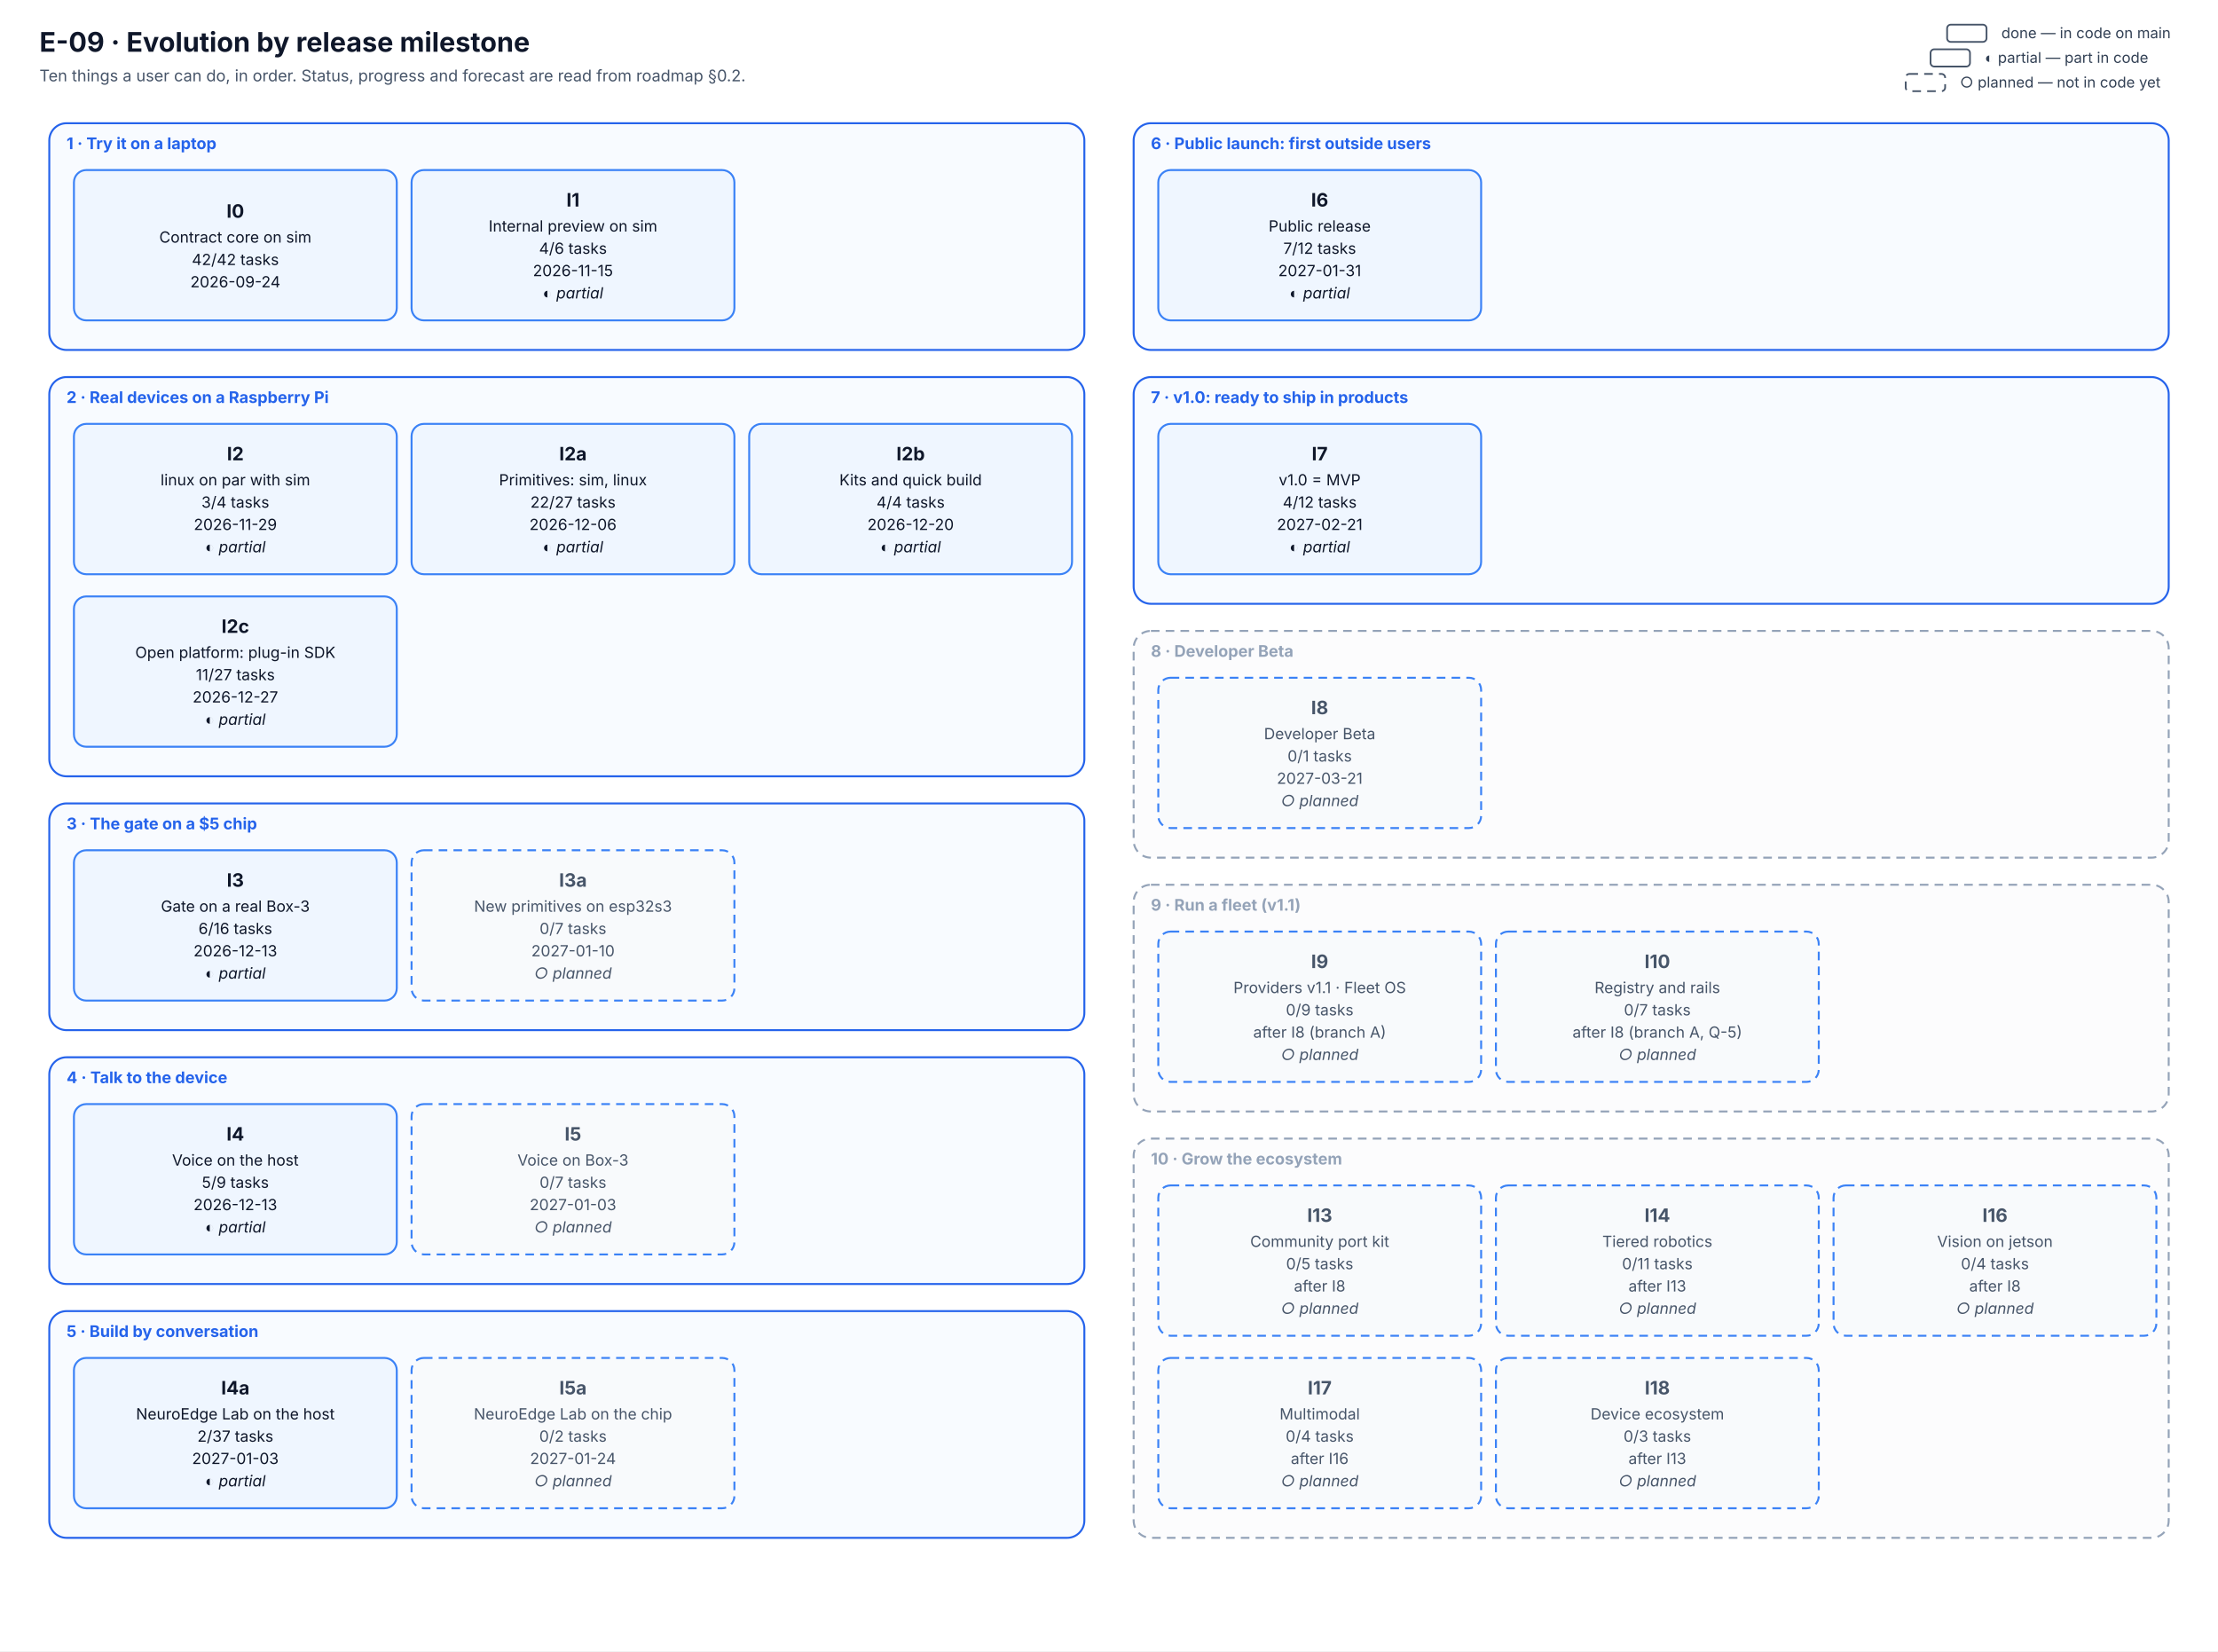
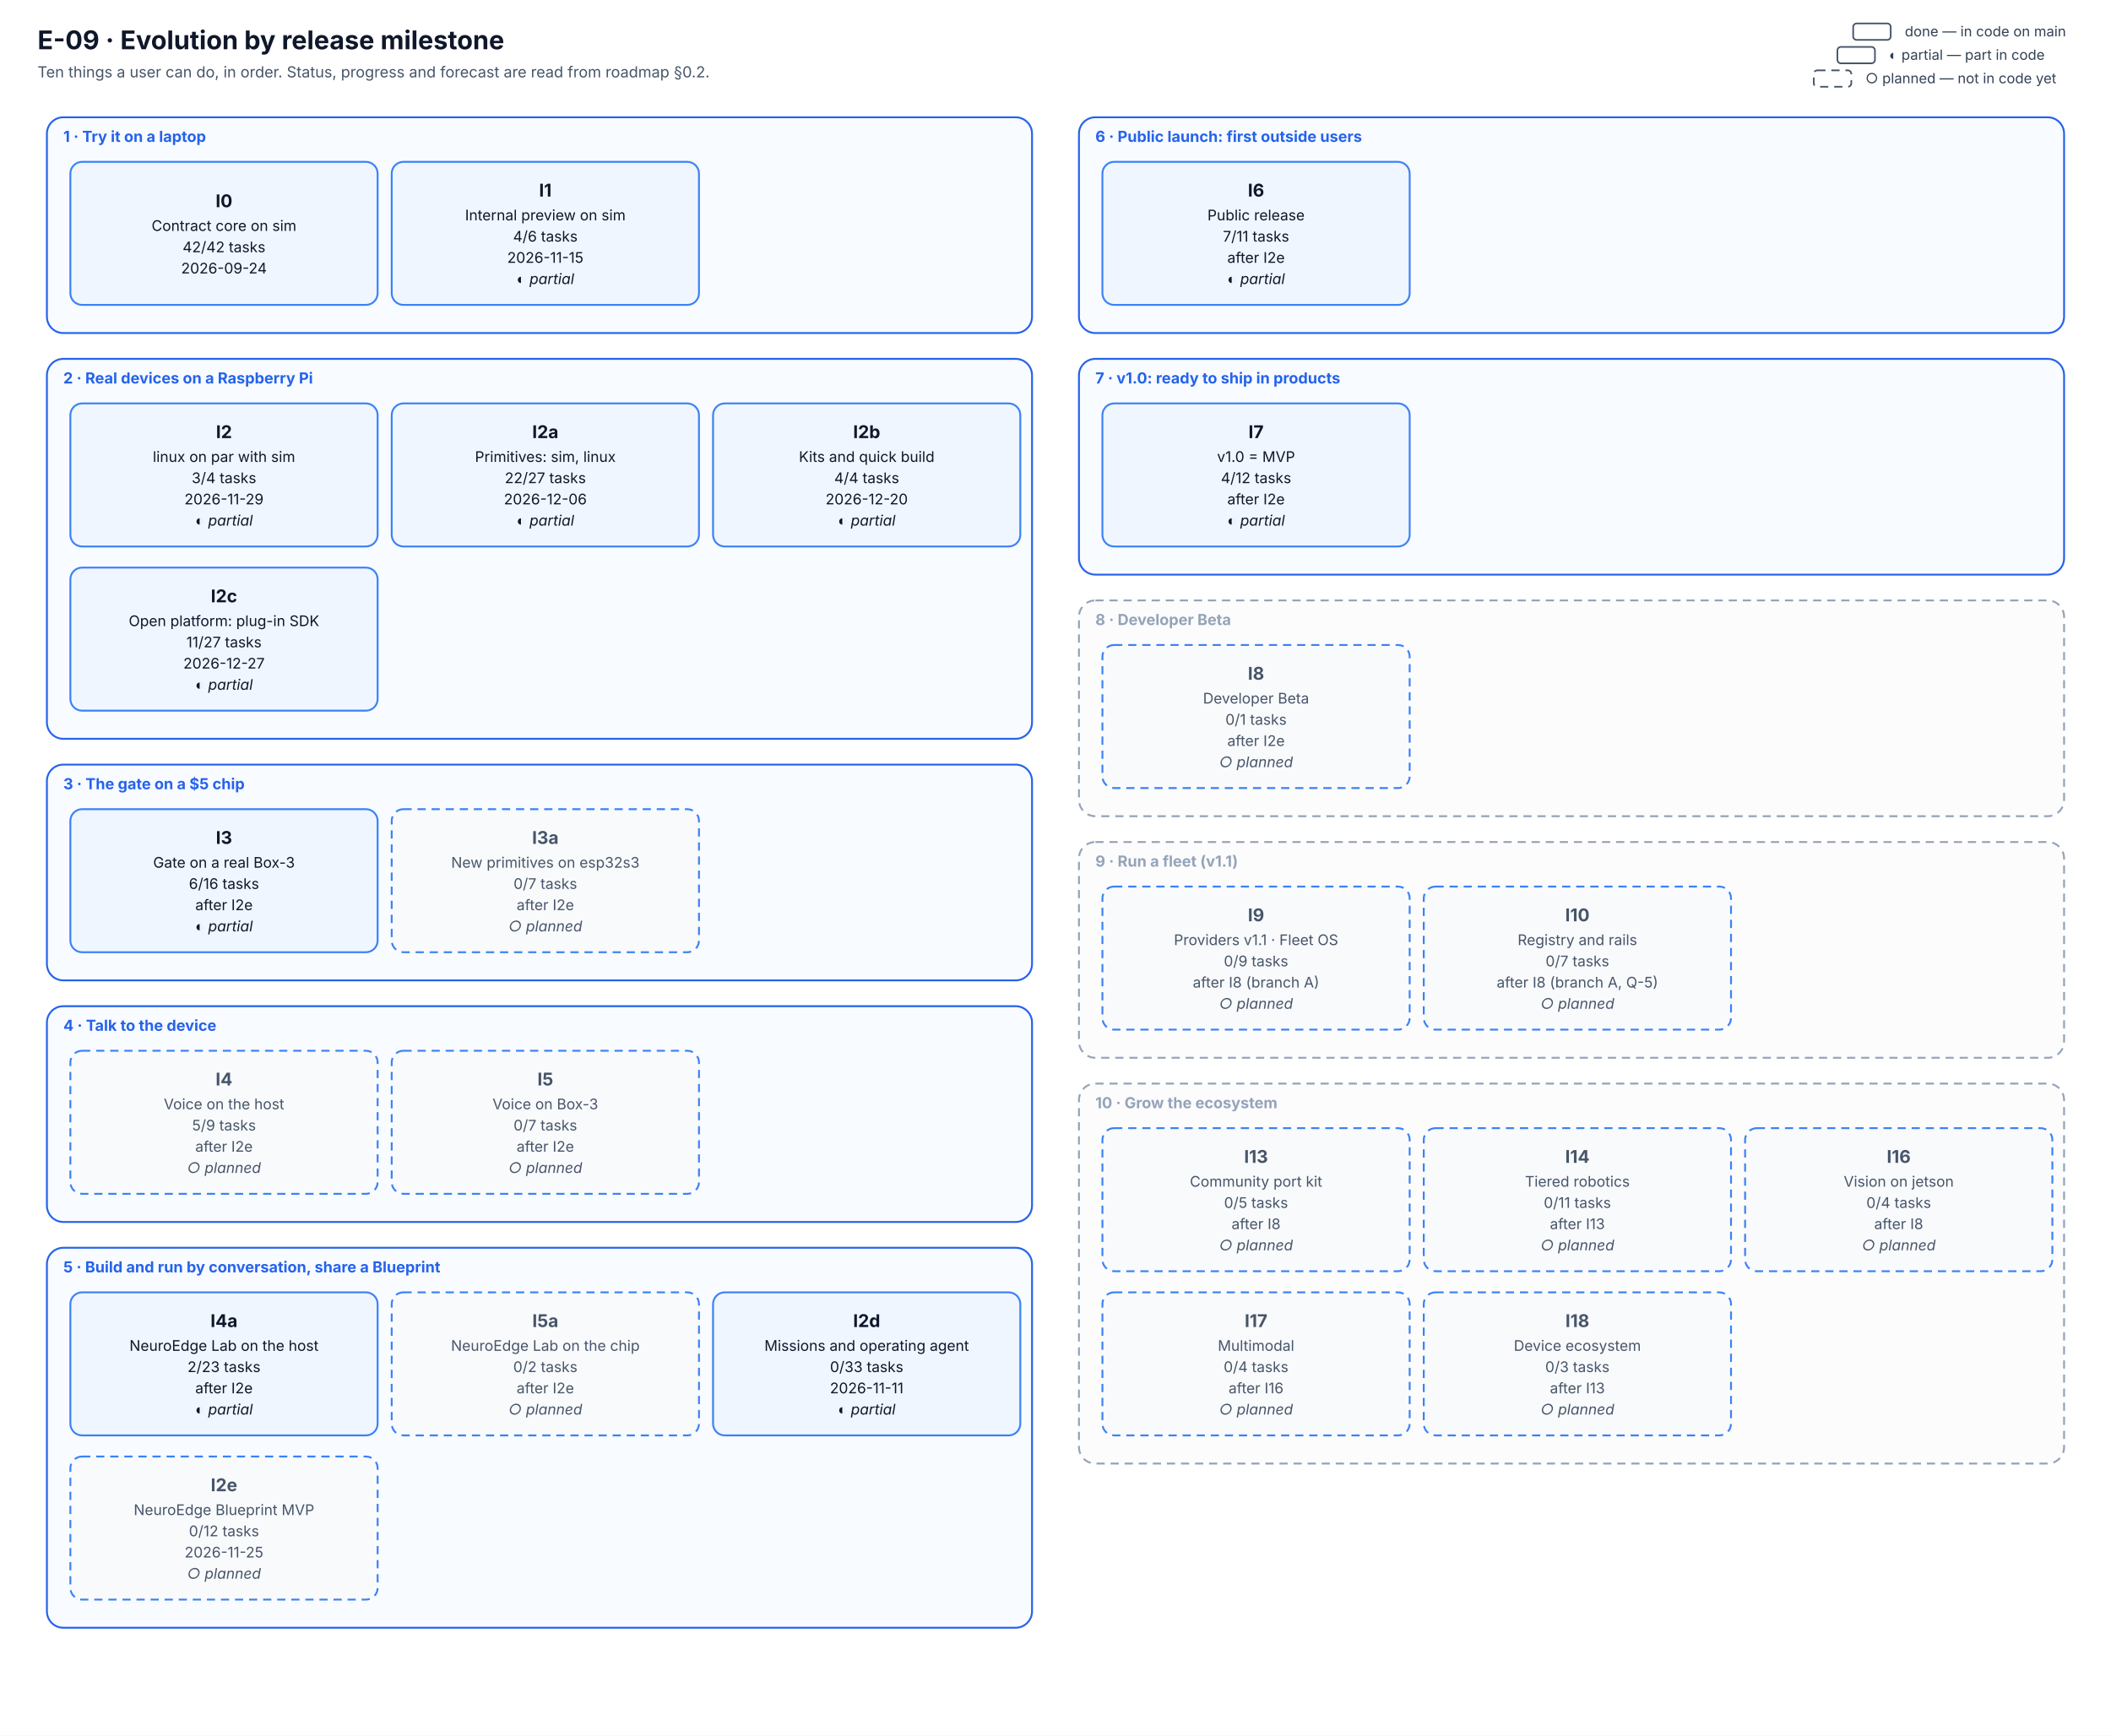
- <svg xmlns="http://www.w3.org/2000/svg" viewBox="0 0 1800 1340" width="1800" height="1340" font-family="Inter, 'Segoe UI', system-ui, -apple-system, Roboto, Helvetica, Arial, sans-serif" role="img" aria-labelledby="E-09-evolution-title E-09-evolution-desc">
+ <svg xmlns="http://www.w3.org/2000/svg" viewBox="0 0 1800 1480" width="1800" height="1480" font-family="Inter, 'Segoe UI', system-ui, -apple-system, Roboto, Helvetica, Arial, sans-serif" role="img" aria-labelledby="E-09-evolution-title E-09-evolution-desc">
  <defs>
    <marker id="arr" viewBox="0 0 10 10" refX="9" refY="5" markerWidth="7" markerHeight="7" orient="auto-start-reverse">
      <path d="M0,0 L10,5 L0,10 z" fill="#334155" />
    </marker>
  </defs>
-   <rect width="1800" height="1340" fill="#ffffff" />
+   <rect width="1800" height="1480" fill="#ffffff" />
  <text x="32.0" y="42.0" font-size="22" fill="#0f172a" text-anchor="start" font-weight="700">E-09 · Evolution by release milestone</text>
  <text x="32.0" y="66.0" font-size="13" fill="#475569" text-anchor="start">Ten things a user can do, in order. Status, progress and forecast are read from roadmap §0.2.</text>
  <rect x="40" y="100" width="840" height="184" rx="14" fill="#f8fbff" stroke="#2563eb" stroke-width="1.6" />
  <text x="54.0" y="121.0" font-size="13" fill="#2563eb" text-anchor="start" font-weight="700">1 · Try it on a laptop</text>
  <rect x="40" y="306" width="840" height="324" rx="14" fill="#f8fbff" stroke="#2563eb" stroke-width="1.6" />
  <text x="54.0" y="327.0" font-size="13" fill="#2563eb" text-anchor="start" font-weight="700">2 · Real devices on a Raspberry Pi</text>
  <rect x="40" y="652" width="840" height="184" rx="14" fill="#f8fbff" stroke="#2563eb" stroke-width="1.6" />
  <text x="54.0" y="673.0" font-size="13" fill="#2563eb" text-anchor="start" font-weight="700">3 · The gate on a $5 chip</text>
  <rect x="40" y="858" width="840" height="184" rx="14" fill="#f8fbff" stroke="#2563eb" stroke-width="1.6" />
  <text x="54.0" y="879.0" font-size="13" fill="#2563eb" text-anchor="start" font-weight="700">4 · Talk to the device</text>
-   <rect x="40" y="1064" width="840" height="184" rx="14" fill="#f8fbff" stroke="#2563eb" stroke-width="1.6" />
-   <text x="54.0" y="1085.0" font-size="13" fill="#2563eb" text-anchor="start" font-weight="700">5 · Build by conversation</text>
+   <rect x="40" y="1064" width="840" height="324" rx="14" fill="#f8fbff" stroke="#2563eb" stroke-width="1.6" />
+   <text x="54.0" y="1085.0" font-size="13" fill="#2563eb" text-anchor="start" font-weight="700">5 · Build and run by conversation, share a Blueprint</text>
  <rect x="920" y="100" width="840" height="184" rx="14" fill="#f8fbff" stroke="#2563eb" stroke-width="1.6" />
  <text x="934.0" y="121.0" font-size="13" fill="#2563eb" text-anchor="start" font-weight="700">6 · Public launch: first outside users</text>
  <rect x="920" y="306" width="840" height="184" rx="14" fill="#f8fbff" stroke="#2563eb" stroke-width="1.6" />
  <text x="934.0" y="327.0" font-size="13" fill="#2563eb" text-anchor="start" font-weight="700">7 · v1.0: ready to ship in products</text>
  <rect x="920" y="512" width="840" height="184" rx="14" fill="#fcfcfd" stroke="#94a3b8" stroke-width="1.6" stroke-dasharray="7 5" />
  <text x="934.0" y="533.0" font-size="13" fill="#94a3b8" text-anchor="start" font-weight="700">8 · Developer Beta</text>
  <rect x="920" y="718" width="840" height="184" rx="14" fill="#fcfcfd" stroke="#94a3b8" stroke-width="1.6" stroke-dasharray="7 5" />
  <text x="934.0" y="739.0" font-size="13" fill="#94a3b8" text-anchor="start" font-weight="700">9 · Run a fleet (v1.1)</text>
  <rect x="920" y="924" width="840" height="324" rx="14" fill="#fcfcfd" stroke="#94a3b8" stroke-width="1.6" stroke-dasharray="7 5" />
  <text x="934.0" y="945.0" font-size="13" fill="#94a3b8" text-anchor="start" font-weight="700">10 · Grow the ecosystem</text>
  <rect x="60" y="138" width="262" height="122" rx="10" fill="#eff6ff" stroke="#3b82f6" stroke-width="1.6" />
  <text x="191.0" y="176.7" font-size="15" fill="#0f172a" text-anchor="middle" font-weight="700">I0</text>
  <text x="191.0" y="196.9" font-size="12.5" fill="#0f172a" text-anchor="middle">Contract core on sim</text>
  <text x="191.0" y="215.1" font-size="12.5" fill="#0f172a" text-anchor="middle">42/42 tasks</text>
  <text x="191.0" y="233.2" font-size="12.5" fill="#0f172a" text-anchor="middle">2026-09-24</text>
  <rect x="334" y="138" width="262" height="122" rx="10" fill="#eff6ff" stroke="#3b82f6" stroke-width="1.6" />
  <text x="465.0" y="167.6" font-size="15" fill="#0f172a" text-anchor="middle" font-weight="700">I1</text>
  <text x="465.0" y="187.9" font-size="12.5" fill="#0f172a" text-anchor="middle">Internal preview on sim</text>
  <text x="465.0" y="206.0" font-size="12.5" fill="#0f172a" text-anchor="middle">4/6 tasks</text>
  <text x="465.0" y="224.1" font-size="12.5" fill="#0f172a" text-anchor="middle">2026-11-15</text>
  <text x="465.0" y="242.2" font-size="12.5" fill="#0f172a" text-anchor="middle" font-style="italic">◐ partial</text>
  <rect x="60" y="344" width="262" height="122" rx="10" fill="#eff6ff" stroke="#3b82f6" stroke-width="1.6" />
  <text x="191.0" y="373.6" font-size="15" fill="#0f172a" text-anchor="middle" font-weight="700">I2</text>
  <text x="191.0" y="393.9" font-size="12.5" fill="#0f172a" text-anchor="middle">linux on par with sim</text>
  <text x="191.0" y="412.0" font-size="12.5" fill="#0f172a" text-anchor="middle">3/4 tasks</text>
  <text x="191.0" y="430.1" font-size="12.5" fill="#0f172a" text-anchor="middle">2026-11-29</text>
  <text x="191.0" y="448.2" font-size="12.5" fill="#0f172a" text-anchor="middle" font-style="italic">◐ partial</text>
  <rect x="334" y="344" width="262" height="122" rx="10" fill="#eff6ff" stroke="#3b82f6" stroke-width="1.6" />
  <text x="465.0" y="373.6" font-size="15" fill="#0f172a" text-anchor="middle" font-weight="700">I2a</text>
  <text x="465.0" y="393.9" font-size="12.5" fill="#0f172a" text-anchor="middle">Primitives: sim, linux</text>
  <text x="465.0" y="412.0" font-size="12.5" fill="#0f172a" text-anchor="middle">22/27 tasks</text>
  <text x="465.0" y="430.1" font-size="12.5" fill="#0f172a" text-anchor="middle">2026-12-06</text>
  <text x="465.0" y="448.2" font-size="12.5" fill="#0f172a" text-anchor="middle" font-style="italic">◐ partial</text>
  <rect x="608" y="344" width="262" height="122" rx="10" fill="#eff6ff" stroke="#3b82f6" stroke-width="1.6" />
  <text x="739.0" y="373.6" font-size="15" fill="#0f172a" text-anchor="middle" font-weight="700">I2b</text>
  <text x="739.0" y="393.9" font-size="12.5" fill="#0f172a" text-anchor="middle">Kits and quick build</text>
  <text x="739.0" y="412.0" font-size="12.5" fill="#0f172a" text-anchor="middle">4/4 tasks</text>
  <text x="739.0" y="430.1" font-size="12.5" fill="#0f172a" text-anchor="middle">2026-12-20</text>
  <text x="739.0" y="448.2" font-size="12.5" fill="#0f172a" text-anchor="middle" font-style="italic">◐ partial</text>
  <rect x="60" y="484" width="262" height="122" rx="10" fill="#eff6ff" stroke="#3b82f6" stroke-width="1.6" />
  <text x="191.0" y="513.6" font-size="15" fill="#0f172a" text-anchor="middle" font-weight="700">I2c</text>
  <text x="191.0" y="533.9" font-size="12.5" fill="#0f172a" text-anchor="middle">Open platform: plug-in SDK</text>
  <text x="191.0" y="552.0" font-size="12.5" fill="#0f172a" text-anchor="middle">11/27 tasks</text>
  <text x="191.0" y="570.1" font-size="12.5" fill="#0f172a" text-anchor="middle">2026-12-27</text>
  <text x="191.0" y="588.2" font-size="12.5" fill="#0f172a" text-anchor="middle" font-style="italic">◐ partial</text>
  <rect x="60" y="690" width="262" height="122" rx="10" fill="#eff6ff" stroke="#3b82f6" stroke-width="1.6" />
  <text x="191.0" y="719.6" font-size="15" fill="#0f172a" text-anchor="middle" font-weight="700">I3</text>
  <text x="191.0" y="739.9" font-size="12.5" fill="#0f172a" text-anchor="middle">Gate on a real Box-3</text>
  <text x="191.0" y="758.0" font-size="12.5" fill="#0f172a" text-anchor="middle">6/16 tasks</text>
-   <text x="191.0" y="776.1" font-size="12.5" fill="#0f172a" text-anchor="middle">2026-12-13</text>
+   <text x="191.0" y="776.1" font-size="12.5" fill="#0f172a" text-anchor="middle">after I2e</text>
  <text x="191.0" y="794.2" font-size="12.5" fill="#0f172a" text-anchor="middle" font-style="italic">◐ partial</text>
  <rect x="334" y="690" width="262" height="122" rx="10" fill="#f8fafc" stroke="#3b82f6" stroke-width="1.6" stroke-dasharray="7 5" />
  <text x="465.0" y="719.6" font-size="15" fill="#475569" text-anchor="middle" font-weight="700">I3a</text>
  <text x="465.0" y="739.9" font-size="12.5" fill="#475569" text-anchor="middle">New primitives on esp32s3</text>
  <text x="465.0" y="758.0" font-size="12.5" fill="#475569" text-anchor="middle">0/7 tasks</text>
-   <text x="465.0" y="776.1" font-size="12.5" fill="#475569" text-anchor="middle">2027-01-10</text>
+   <text x="465.0" y="776.1" font-size="12.5" fill="#475569" text-anchor="middle">after I2e</text>
  <text x="465.0" y="794.2" font-size="12.5" fill="#475569" text-anchor="middle" font-style="italic">○ planned</text>
-   <rect x="60" y="896" width="262" height="122" rx="10" fill="#eff6ff" stroke="#3b82f6" stroke-width="1.6" />
-   <text x="191.0" y="925.6" font-size="15" fill="#0f172a" text-anchor="middle" font-weight="700">I4</text>
-   <text x="191.0" y="945.9" font-size="12.5" fill="#0f172a" text-anchor="middle">Voice on the host</text>
-   <text x="191.0" y="964.0" font-size="12.5" fill="#0f172a" text-anchor="middle">5/9 tasks</text>
-   <text x="191.0" y="982.1" font-size="12.5" fill="#0f172a" text-anchor="middle">2026-12-13</text>
-   <text x="191.0" y="1000.2" font-size="12.5" fill="#0f172a" text-anchor="middle" font-style="italic">◐ partial</text>
+   <rect x="60" y="896" width="262" height="122" rx="10" fill="#f8fafc" stroke="#3b82f6" stroke-width="1.6" stroke-dasharray="7 5" />
+   <text x="191.0" y="925.6" font-size="15" fill="#475569" text-anchor="middle" font-weight="700">I4</text>
+   <text x="191.0" y="945.9" font-size="12.5" fill="#475569" text-anchor="middle">Voice on the host</text>
+   <text x="191.0" y="964.0" font-size="12.5" fill="#475569" text-anchor="middle">5/9 tasks</text>
+   <text x="191.0" y="982.1" font-size="12.5" fill="#475569" text-anchor="middle">after I2e</text>
+   <text x="191.0" y="1000.2" font-size="12.5" fill="#475569" text-anchor="middle" font-style="italic">○ planned</text>
  <rect x="334" y="896" width="262" height="122" rx="10" fill="#f8fafc" stroke="#3b82f6" stroke-width="1.6" stroke-dasharray="7 5" />
  <text x="465.0" y="925.6" font-size="15" fill="#475569" text-anchor="middle" font-weight="700">I5</text>
  <text x="465.0" y="945.9" font-size="12.5" fill="#475569" text-anchor="middle">Voice on Box-3</text>
  <text x="465.0" y="964.0" font-size="12.5" fill="#475569" text-anchor="middle">0/7 tasks</text>
-   <text x="465.0" y="982.1" font-size="12.5" fill="#475569" text-anchor="middle">2027-01-03</text>
+   <text x="465.0" y="982.1" font-size="12.5" fill="#475569" text-anchor="middle">after I2e</text>
  <text x="465.0" y="1000.2" font-size="12.5" fill="#475569" text-anchor="middle" font-style="italic">○ planned</text>
  <rect x="60" y="1102" width="262" height="122" rx="10" fill="#eff6ff" stroke="#3b82f6" stroke-width="1.6" />
  <text x="191.0" y="1131.6" font-size="15" fill="#0f172a" text-anchor="middle" font-weight="700">I4a</text>
  <text x="191.0" y="1151.9" font-size="12.5" fill="#0f172a" text-anchor="middle">NeuroEdge Lab on the host</text>
-   <text x="191.0" y="1170.0" font-size="12.5" fill="#0f172a" text-anchor="middle">2/37 tasks</text>
-   <text x="191.0" y="1188.1" font-size="12.5" fill="#0f172a" text-anchor="middle">2027-01-03</text>
+   <text x="191.0" y="1170.0" font-size="12.5" fill="#0f172a" text-anchor="middle">2/23 tasks</text>
+   <text x="191.0" y="1188.1" font-size="12.5" fill="#0f172a" text-anchor="middle">after I2e</text>
  <text x="191.0" y="1206.2" font-size="12.5" fill="#0f172a" text-anchor="middle" font-style="italic">◐ partial</text>
  <rect x="334" y="1102" width="262" height="122" rx="10" fill="#f8fafc" stroke="#3b82f6" stroke-width="1.6" stroke-dasharray="7 5" />
  <text x="465.0" y="1131.6" font-size="15" fill="#475569" text-anchor="middle" font-weight="700">I5a</text>
  <text x="465.0" y="1151.9" font-size="12.5" fill="#475569" text-anchor="middle">NeuroEdge Lab on the chip</text>
  <text x="465.0" y="1170.0" font-size="12.5" fill="#475569" text-anchor="middle">0/2 tasks</text>
-   <text x="465.0" y="1188.1" font-size="12.5" fill="#475569" text-anchor="middle">2027-01-24</text>
+   <text x="465.0" y="1188.1" font-size="12.5" fill="#475569" text-anchor="middle">after I2e</text>
  <text x="465.0" y="1206.2" font-size="12.5" fill="#475569" text-anchor="middle" font-style="italic">○ planned</text>
+   <rect x="608" y="1102" width="262" height="122" rx="10" fill="#eff6ff" stroke="#3b82f6" stroke-width="1.6" />
+   <text x="739.0" y="1131.6" font-size="15" fill="#0f172a" text-anchor="middle" font-weight="700">I2d</text>
+   <text x="739.0" y="1151.9" font-size="12.5" fill="#0f172a" text-anchor="middle">Missions and operating agent</text>
+   <text x="739.0" y="1170.0" font-size="12.5" fill="#0f172a" text-anchor="middle">0/33 tasks</text>
+   <text x="739.0" y="1188.1" font-size="12.5" fill="#0f172a" text-anchor="middle">2026-11-11</text>
+   <text x="739.0" y="1206.2" font-size="12.5" fill="#0f172a" text-anchor="middle" font-style="italic">◐ partial</text>
+   <rect x="60" y="1242" width="262" height="122" rx="10" fill="#f8fafc" stroke="#3b82f6" stroke-width="1.6" stroke-dasharray="7 5" />
+   <text x="191.0" y="1271.6" font-size="15" fill="#475569" text-anchor="middle" font-weight="700">I2e</text>
+   <text x="191.0" y="1291.9" font-size="12.5" fill="#475569" text-anchor="middle">NeuroEdge Blueprint MVP</text>
+   <text x="191.0" y="1310.0" font-size="12.5" fill="#475569" text-anchor="middle">0/12 tasks</text>
+   <text x="191.0" y="1328.1" font-size="12.5" fill="#475569" text-anchor="middle">2026-11-25</text>
+   <text x="191.0" y="1346.2" font-size="12.5" fill="#475569" text-anchor="middle" font-style="italic">○ planned</text>
  <rect x="940" y="138" width="262" height="122" rx="10" fill="#eff6ff" stroke="#3b82f6" stroke-width="1.6" />
  <text x="1071.0" y="167.6" font-size="15" fill="#0f172a" text-anchor="middle" font-weight="700">I6</text>
  <text x="1071.0" y="187.9" font-size="12.5" fill="#0f172a" text-anchor="middle">Public release</text>
-   <text x="1071.0" y="206.0" font-size="12.5" fill="#0f172a" text-anchor="middle">7/12 tasks</text>
-   <text x="1071.0" y="224.1" font-size="12.5" fill="#0f172a" text-anchor="middle">2027-01-31</text>
+   <text x="1071.0" y="206.0" font-size="12.5" fill="#0f172a" text-anchor="middle">7/11 tasks</text>
+   <text x="1071.0" y="224.1" font-size="12.5" fill="#0f172a" text-anchor="middle">after I2e</text>
  <text x="1071.0" y="242.2" font-size="12.5" fill="#0f172a" text-anchor="middle" font-style="italic">◐ partial</text>
  <rect x="940" y="344" width="262" height="122" rx="10" fill="#eff6ff" stroke="#3b82f6" stroke-width="1.6" />
  <text x="1071.0" y="373.6" font-size="15" fill="#0f172a" text-anchor="middle" font-weight="700">I7</text>
  <text x="1071.0" y="393.9" font-size="12.5" fill="#0f172a" text-anchor="middle">v1.0 = MVP</text>
  <text x="1071.0" y="412.0" font-size="12.5" fill="#0f172a" text-anchor="middle">4/12 tasks</text>
-   <text x="1071.0" y="430.1" font-size="12.5" fill="#0f172a" text-anchor="middle">2027-02-21</text>
+   <text x="1071.0" y="430.1" font-size="12.5" fill="#0f172a" text-anchor="middle">after I2e</text>
  <text x="1071.0" y="448.2" font-size="12.5" fill="#0f172a" text-anchor="middle" font-style="italic">◐ partial</text>
  <rect x="940" y="550" width="262" height="122" rx="10" fill="#f8fafc" stroke="#3b82f6" stroke-width="1.6" stroke-dasharray="7 5" />
  <text x="1071.0" y="579.6" font-size="15" fill="#475569" text-anchor="middle" font-weight="700">I8</text>
  <text x="1071.0" y="599.9" font-size="12.5" fill="#475569" text-anchor="middle">Developer Beta</text>
  <text x="1071.0" y="618.0" font-size="12.5" fill="#475569" text-anchor="middle">0/1 tasks</text>
-   <text x="1071.0" y="636.1" font-size="12.5" fill="#475569" text-anchor="middle">2027-03-21</text>
+   <text x="1071.0" y="636.1" font-size="12.5" fill="#475569" text-anchor="middle">after I2e</text>
  <text x="1071.0" y="654.2" font-size="12.5" fill="#475569" text-anchor="middle" font-style="italic">○ planned</text>
  <rect x="940" y="756" width="262" height="122" rx="10" fill="#f8fafc" stroke="#3b82f6" stroke-width="1.6" stroke-dasharray="7 5" />
  <text x="1071.0" y="785.6" font-size="15" fill="#475569" text-anchor="middle" font-weight="700">I9</text>
  <text x="1071.0" y="805.9" font-size="12.5" fill="#475569" text-anchor="middle">Providers v1.1 · Fleet OS</text>
  <text x="1071.0" y="824.0" font-size="12.5" fill="#475569" text-anchor="middle">0/9 tasks</text>
  <text x="1071.0" y="842.1" font-size="12.5" fill="#475569" text-anchor="middle">after I8 (branch A)</text>
  <text x="1071.0" y="860.2" font-size="12.5" fill="#475569" text-anchor="middle" font-style="italic">○ planned</text>
  <rect x="1214" y="756" width="262" height="122" rx="10" fill="#f8fafc" stroke="#3b82f6" stroke-width="1.6" stroke-dasharray="7 5" />
  <text x="1345.0" y="785.6" font-size="15" fill="#475569" text-anchor="middle" font-weight="700">I10</text>
  <text x="1345.0" y="805.9" font-size="12.5" fill="#475569" text-anchor="middle">Registry and rails</text>
  <text x="1345.0" y="824.0" font-size="12.5" fill="#475569" text-anchor="middle">0/7 tasks</text>
  <text x="1345.0" y="842.1" font-size="12.5" fill="#475569" text-anchor="middle">after I8 (branch A, Q-5)</text>
  <text x="1345.0" y="860.2" font-size="12.5" fill="#475569" text-anchor="middle" font-style="italic">○ planned</text>
  <rect x="940" y="962" width="262" height="122" rx="10" fill="#f8fafc" stroke="#3b82f6" stroke-width="1.6" stroke-dasharray="7 5" />
  <text x="1071.0" y="991.6" font-size="15" fill="#475569" text-anchor="middle" font-weight="700">I13</text>
  <text x="1071.0" y="1011.9" font-size="12.5" fill="#475569" text-anchor="middle">Community port kit</text>
  <text x="1071.0" y="1030.0" font-size="12.5" fill="#475569" text-anchor="middle">0/5 tasks</text>
  <text x="1071.0" y="1048.1" font-size="12.5" fill="#475569" text-anchor="middle">after I8</text>
  <text x="1071.0" y="1066.2" font-size="12.5" fill="#475569" text-anchor="middle" font-style="italic">○ planned</text>
  <rect x="1214" y="962" width="262" height="122" rx="10" fill="#f8fafc" stroke="#3b82f6" stroke-width="1.6" stroke-dasharray="7 5" />
  <text x="1345.0" y="991.6" font-size="15" fill="#475569" text-anchor="middle" font-weight="700">I14</text>
  <text x="1345.0" y="1011.9" font-size="12.5" fill="#475569" text-anchor="middle">Tiered robotics</text>
  <text x="1345.0" y="1030.0" font-size="12.5" fill="#475569" text-anchor="middle">0/11 tasks</text>
  <text x="1345.0" y="1048.1" font-size="12.5" fill="#475569" text-anchor="middle">after I13</text>
  <text x="1345.0" y="1066.2" font-size="12.5" fill="#475569" text-anchor="middle" font-style="italic">○ planned</text>
  <rect x="1488" y="962" width="262" height="122" rx="10" fill="#f8fafc" stroke="#3b82f6" stroke-width="1.6" stroke-dasharray="7 5" />
  <text x="1619.0" y="991.6" font-size="15" fill="#475569" text-anchor="middle" font-weight="700">I16</text>
  <text x="1619.0" y="1011.9" font-size="12.5" fill="#475569" text-anchor="middle">Vision on jetson</text>
  <text x="1619.0" y="1030.0" font-size="12.5" fill="#475569" text-anchor="middle">0/4 tasks</text>
  <text x="1619.0" y="1048.1" font-size="12.5" fill="#475569" text-anchor="middle">after I8</text>
  <text x="1619.0" y="1066.2" font-size="12.5" fill="#475569" text-anchor="middle" font-style="italic">○ planned</text>
  <rect x="940" y="1102" width="262" height="122" rx="10" fill="#f8fafc" stroke="#3b82f6" stroke-width="1.6" stroke-dasharray="7 5" />
  <text x="1071.0" y="1131.6" font-size="15" fill="#475569" text-anchor="middle" font-weight="700">I17</text>
  <text x="1071.0" y="1151.9" font-size="12.5" fill="#475569" text-anchor="middle">Multimodal</text>
  <text x="1071.0" y="1170.0" font-size="12.5" fill="#475569" text-anchor="middle">0/4 tasks</text>
  <text x="1071.0" y="1188.1" font-size="12.5" fill="#475569" text-anchor="middle">after I16</text>
  <text x="1071.0" y="1206.2" font-size="12.5" fill="#475569" text-anchor="middle" font-style="italic">○ planned</text>
  <rect x="1214" y="1102" width="262" height="122" rx="10" fill="#f8fafc" stroke="#3b82f6" stroke-width="1.6" stroke-dasharray="7 5" />
  <text x="1345.0" y="1131.6" font-size="15" fill="#475569" text-anchor="middle" font-weight="700">I18</text>
  <text x="1345.0" y="1151.9" font-size="12.5" fill="#475569" text-anchor="middle">Device ecosystem</text>
  <text x="1345.0" y="1170.0" font-size="12.5" fill="#475569" text-anchor="middle">0/3 tasks</text>
  <text x="1345.0" y="1188.1" font-size="12.5" fill="#475569" text-anchor="middle">after I13</text>
  <text x="1345.0" y="1206.2" font-size="12.5" fill="#475569" text-anchor="middle" font-style="italic">○ planned</text>
  <rect x="1546.56" y="60" width="32" height="14" rx="3" fill="#ffffff" stroke="#475569" stroke-width="1.4" stroke-dasharray="7 5" />
  <text x="1590.6" y="71.0" font-size="12" fill="#334155" text-anchor="start">○ planned — not in code yet</text>
  <rect x="1566.72" y="40" width="32" height="14" rx="3" fill="#ffffff" stroke="#475569" stroke-width="1.4" />
  <text x="1610.7" y="51.0" font-size="12" fill="#334155" text-anchor="start">◐ partial — part in code</text>
  <rect x="1580.16" y="20" width="32" height="14" rx="3" fill="#ffffff" stroke="#475569" stroke-width="1.4" />
  <text x="1624.2" y="31.0" font-size="12" fill="#334155" text-anchor="start">done — in code on main</text>
</svg>
